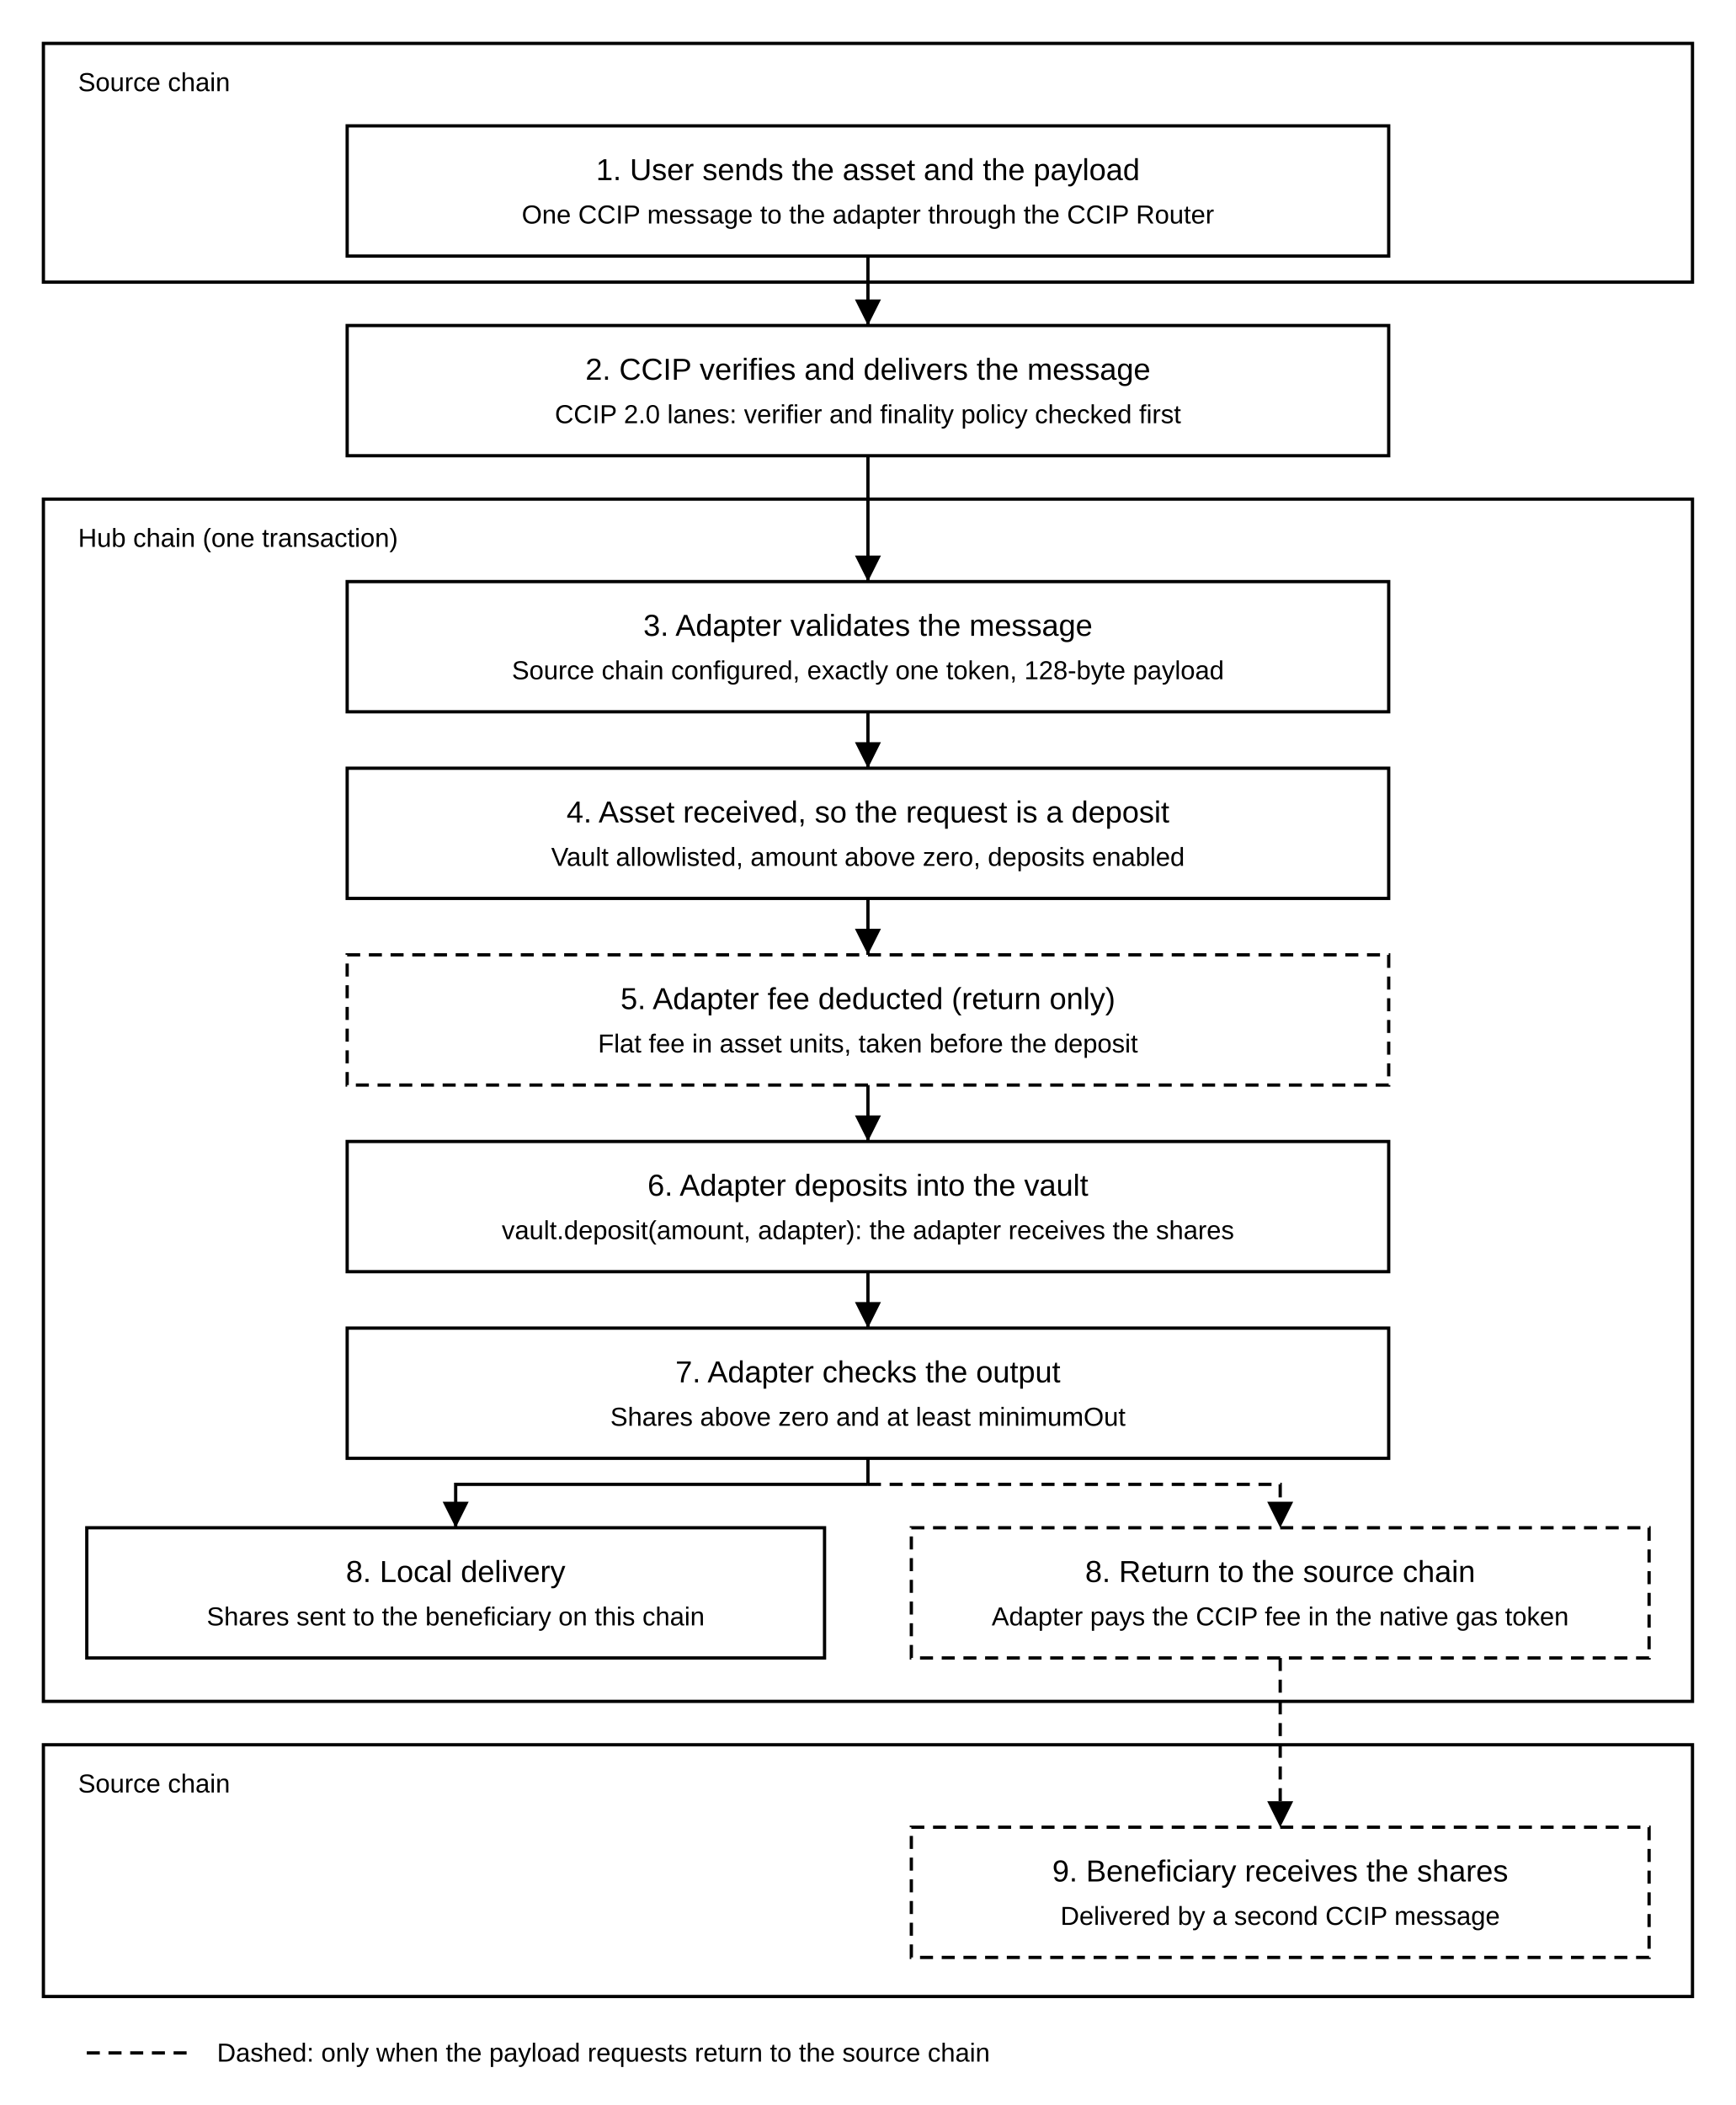
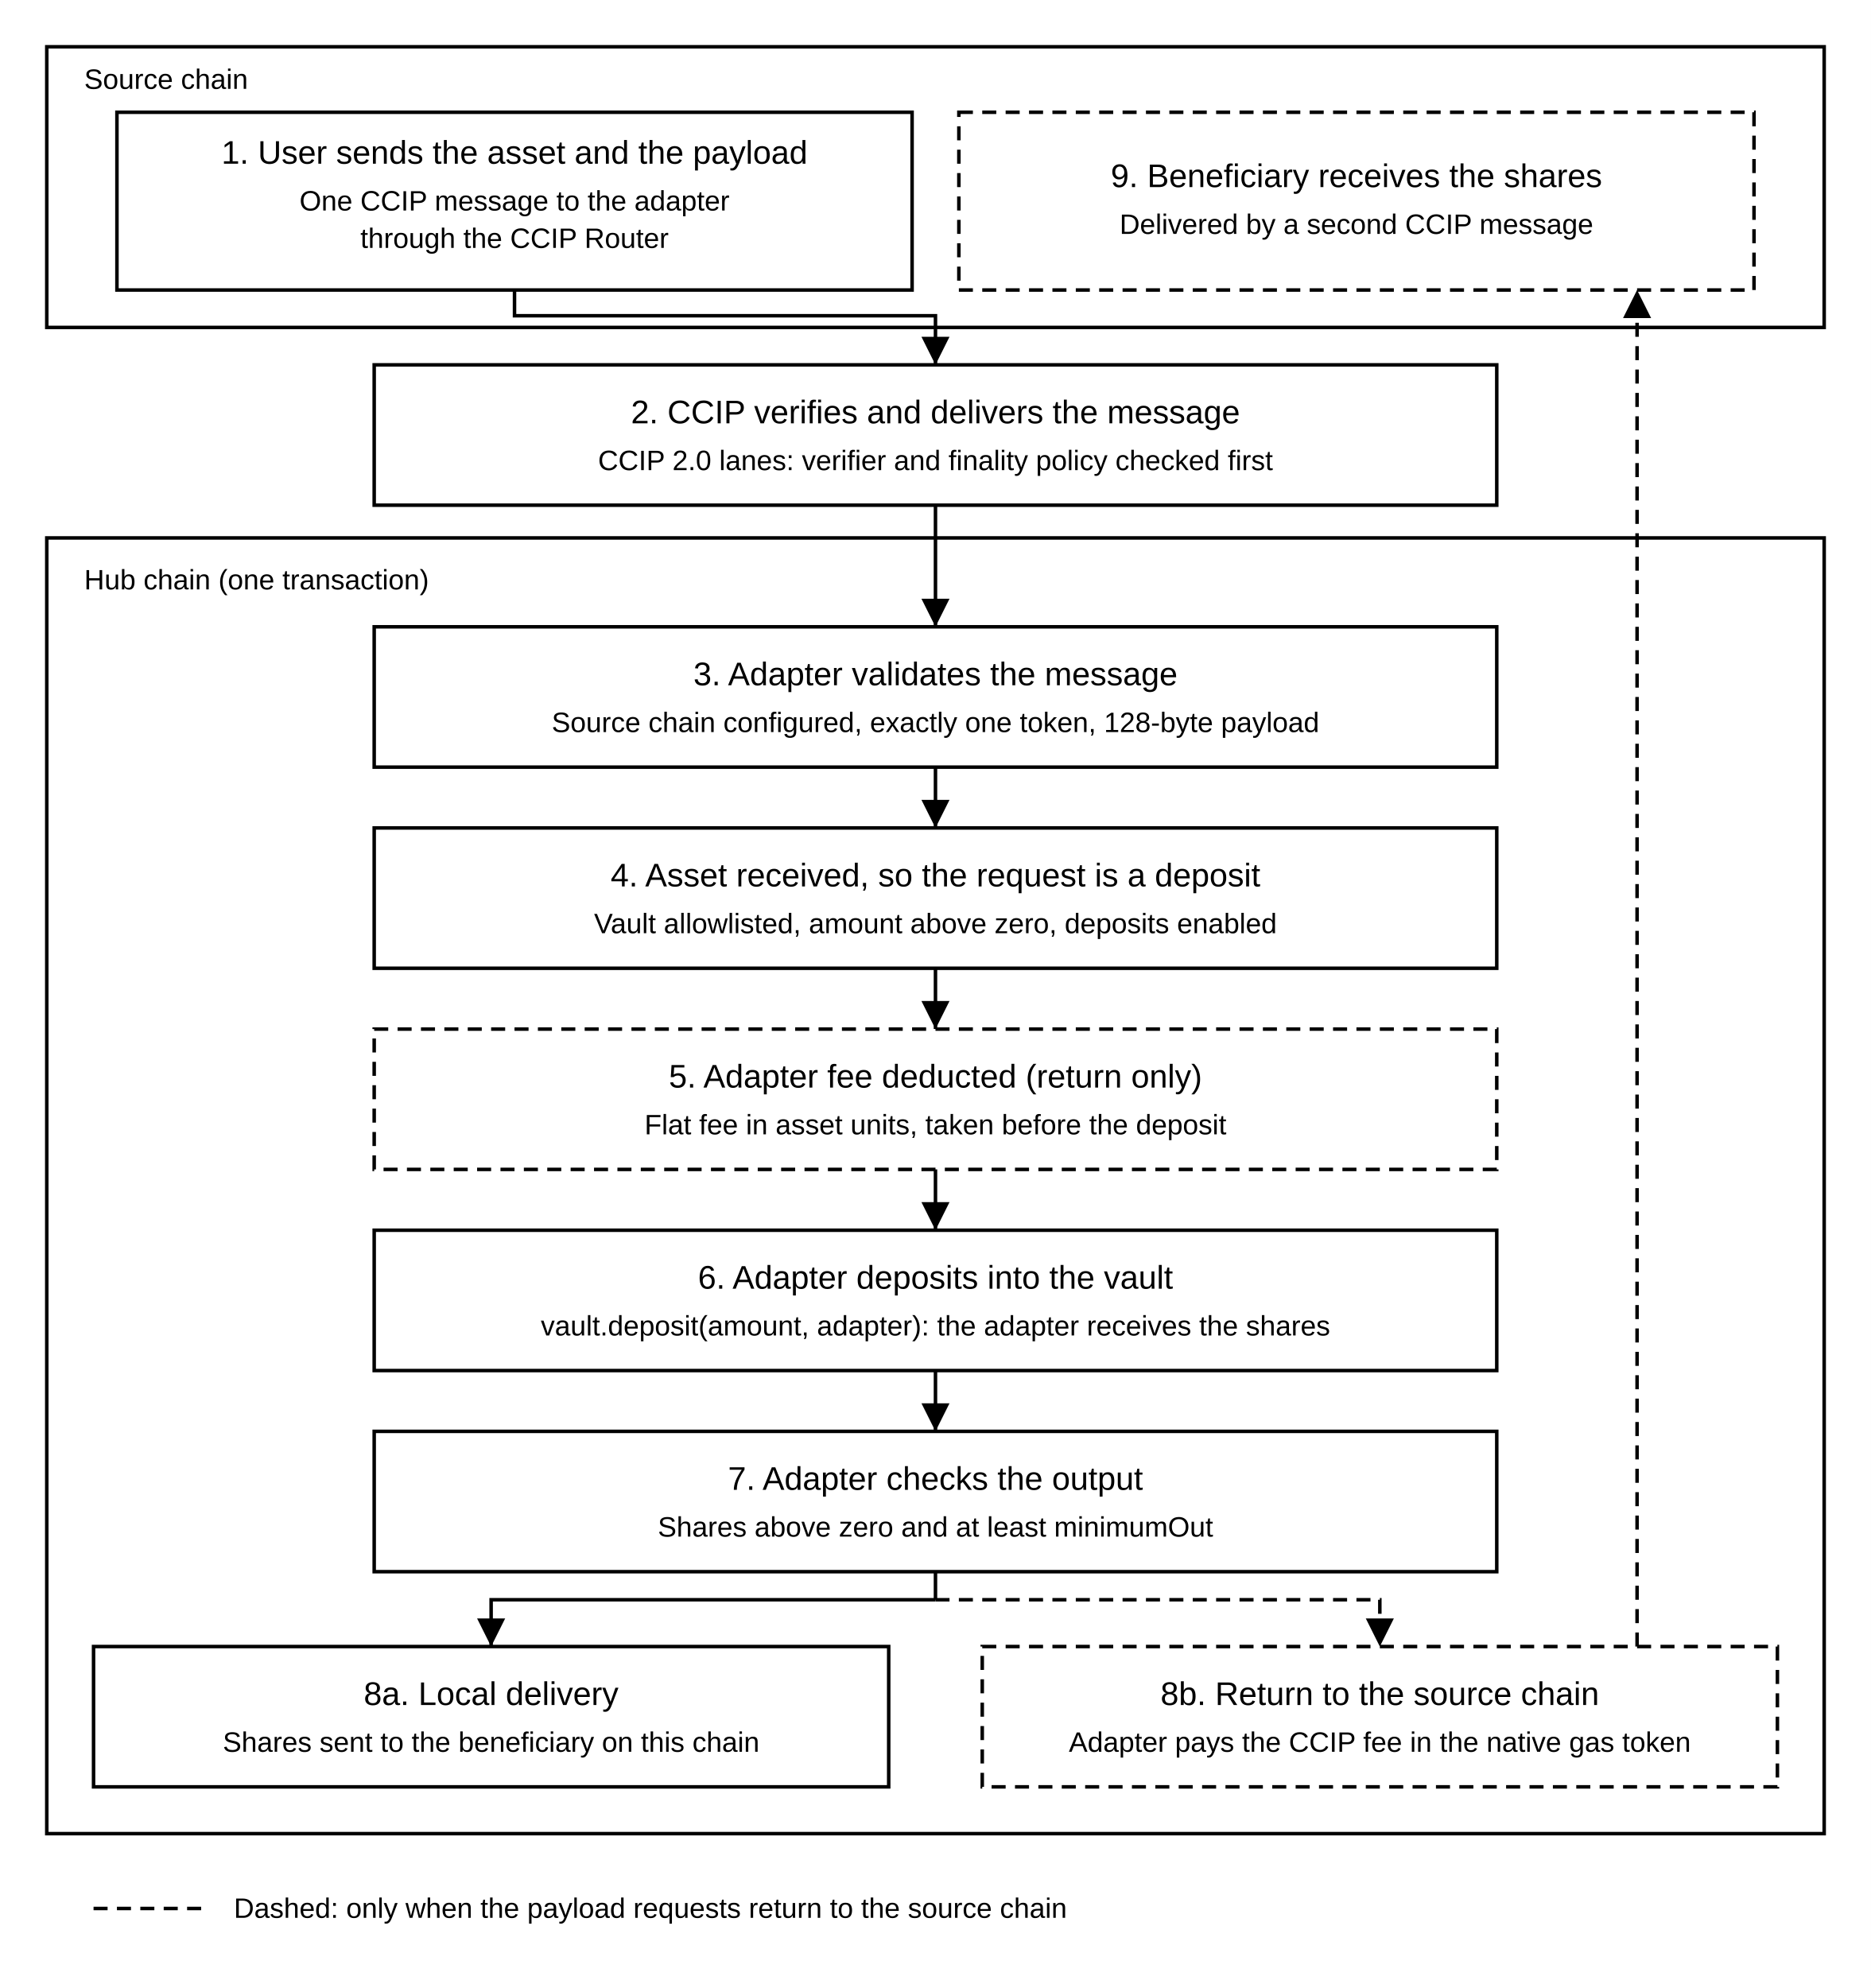
- <svg xmlns="http://www.w3.org/2000/svg" viewBox="0 0 800 970" width="800" height="970" role="img" font-family="Arial, Helvetica, sans-serif">
+ <svg xmlns="http://www.w3.org/2000/svg" viewBox="0 0 800 850" width="800" height="850" role="img" font-family="Arial, Helvetica, sans-serif">
  <defs>
    <marker id="arrow" viewBox="0 0 10 10" refX="10" refY="5" markerWidth="8" markerHeight="8" orient="auto-start-reverse">
      <path d="M0 0 L10 5 L0 10 z" fill="#000000" />
    </marker>
  </defs>
-   <rect x="0" y="0" width="800" height="970" fill="#FFFFFF" />
+   <rect x="0" y="0" width="800" height="850" fill="#FFFFFF" />
  <g font-family="Arial, Helvetica, sans-serif" fill="#000000">
-     <rect x="20" y="20" width="760" height="110" fill="none" stroke="#000000" stroke-width="1.5" />
-     <text x="36" y="42" font-size="12">Source chain</text>
-     <rect x="160" y="58" width="480" height="60" fill="#FFFFFF" stroke="#000000" stroke-width="1.5" />
-     <text x="400" y="83" font-size="14" text-anchor="middle">1. User sends the asset and the payload</text>
-     <text x="400" y="103" font-size="12" text-anchor="middle">One CCIP message to the adapter through the CCIP Router</text>
-     <line x1="400" y1="118" x2="400" y2="150" stroke="#000000" stroke-width="1.5" marker-end="url(#arrow)" />
-     <rect x="160" y="150" width="480" height="60" fill="#FFFFFF" stroke="#000000" stroke-width="1.5" />
-     <text x="400" y="175" font-size="14" text-anchor="middle">2. CCIP verifies and delivers the message</text>
-     <text x="400" y="195" font-size="12" text-anchor="middle">CCIP 2.0 lanes: verifier and finality policy checked first</text>
-     <line x1="400" y1="210" x2="400" y2="268" stroke="#000000" stroke-width="1.5" marker-end="url(#arrow)" />
+     <rect x="20" y="20" width="760" height="120" fill="none" stroke="#000000" stroke-width="1.5" />
+     <text x="36" y="38" font-size="12">Source chain</text>
+     <rect x="50" y="48" width="340" height="76" fill="#FFFFFF" stroke="#000000" stroke-width="1.5" />
+     <text x="220" y="70" font-size="14" text-anchor="middle">1. User sends the asset and the payload</text>
+     <text x="220" y="90" font-size="12" text-anchor="middle">One CCIP message to the adapter</text>
+     <text x="220" y="106" font-size="12" text-anchor="middle">through the CCIP Router</text>
+     <path d="M220 124 V135 H400 V156" fill="none" stroke="#000000" stroke-width="1.5" marker-end="url(#arrow)" />
+     <rect x="160" y="156" width="480" height="60" fill="#FFFFFF" stroke="#000000" stroke-width="1.5" />
+     <text x="400" y="181" font-size="14" text-anchor="middle">2. CCIP verifies and delivers the message</text>
+     <text x="400" y="201" font-size="12" text-anchor="middle">CCIP 2.0 lanes: verifier and finality policy checked first</text>
+     <line x1="400" y1="216" x2="400" y2="268" stroke="#000000" stroke-width="1.5" marker-end="url(#arrow)" />
    <rect x="20" y="230" width="760" height="554" fill="none" stroke="#000000" stroke-width="1.5" />
    <text x="36" y="252" font-size="12">Hub chain (one transaction)</text>
    <rect x="160" y="268" width="480" height="60" fill="#FFFFFF" stroke="#000000" stroke-width="1.5" />
    <text x="400" y="293" font-size="14" text-anchor="middle">3. Adapter validates the message</text>
    <text x="400" y="313" font-size="12" text-anchor="middle">Source chain configured, exactly one token, 128-byte payload</text>
    <line x1="400" y1="328" x2="400" y2="354" stroke="#000000" stroke-width="1.5" marker-end="url(#arrow)" />
    <rect x="160" y="354" width="480" height="60" fill="#FFFFFF" stroke="#000000" stroke-width="1.5" />
    <text x="400" y="379" font-size="14" text-anchor="middle">4. Asset received, so the request is a deposit</text>
    <text x="400" y="399" font-size="12" text-anchor="middle">Vault allowlisted, amount above zero, deposits enabled</text>
    <line x1="400" y1="414" x2="400" y2="440" stroke="#000000" stroke-width="1.5" marker-end="url(#arrow)" />
    <rect x="160" y="440" width="480" height="60" fill="#FFFFFF" stroke="#000000" stroke-width="1.5" stroke-dasharray="6 4" />
    <text x="400" y="465" font-size="14" text-anchor="middle">5. Adapter fee deducted (return only)</text>
    <text x="400" y="485" font-size="12" text-anchor="middle">Flat fee in asset units, taken before the deposit</text>
    <line x1="400" y1="500" x2="400" y2="526" stroke="#000000" stroke-width="1.5" marker-end="url(#arrow)" />
    <rect x="160" y="526" width="480" height="60" fill="#FFFFFF" stroke="#000000" stroke-width="1.5" />
    <text x="400" y="551" font-size="14" text-anchor="middle">6. Adapter deposits into the vault</text>
    <text x="400" y="571" font-size="12" text-anchor="middle">vault.deposit(amount, adapter): the adapter receives the shares</text>
    <line x1="400" y1="586" x2="400" y2="612" stroke="#000000" stroke-width="1.5" marker-end="url(#arrow)" />
    <rect x="160" y="612" width="480" height="60" fill="#FFFFFF" stroke="#000000" stroke-width="1.5" />
    <text x="400" y="637" font-size="14" text-anchor="middle">7. Adapter checks the output</text>
    <text x="400" y="657" font-size="12" text-anchor="middle">Shares above zero and at least minimumOut</text>
    <line x1="400" y1="672" x2="400" y2="684" stroke="#000000" stroke-width="1.5" />
    <path d="M400 684 H210 V704" fill="none" stroke="#000000" stroke-width="1.5" marker-end="url(#arrow)" />
    <path d="M400 684 H590 V704" fill="none" stroke="#000000" stroke-width="1.5" stroke-dasharray="6 4" marker-end="url(#arrow)" />
    <rect x="40" y="704" width="340" height="60" fill="#FFFFFF" stroke="#000000" stroke-width="1.5" />
-     <text x="210" y="729" font-size="14" text-anchor="middle">8. Local delivery</text>
+     <text x="210" y="729" font-size="14" text-anchor="middle">8a. Local delivery</text>
    <text x="210" y="749" font-size="12" text-anchor="middle">Shares sent to the beneficiary on this chain</text>
    <rect x="420" y="704" width="340" height="60" fill="#FFFFFF" stroke="#000000" stroke-width="1.5" stroke-dasharray="6 4" />
-     <text x="590" y="729" font-size="14" text-anchor="middle">8. Return to the source chain</text>
+     <text x="590" y="729" font-size="14" text-anchor="middle">8b. Return to the source chain</text>
    <text x="590" y="749" font-size="12" text-anchor="middle">Adapter pays the CCIP fee in the native gas token</text>
-     <line x1="590" y1="764" x2="590" y2="842" stroke="#000000" stroke-width="1.5" stroke-dasharray="6 4" marker-end="url(#arrow)" />
-     <rect x="20" y="804" width="760" height="116" fill="none" stroke="#000000" stroke-width="1.5" />
-     <text x="36" y="826" font-size="12">Source chain</text>
-     <rect x="420" y="842" width="340" height="60" fill="#FFFFFF" stroke="#000000" stroke-width="1.5" stroke-dasharray="6 4" />
-     <text x="590" y="867" font-size="14" text-anchor="middle">9. Beneficiary receives the shares</text>
-     <text x="590" y="887" font-size="12" text-anchor="middle">Delivered by a second CCIP message</text>
-     <line x1="40" y1="946" x2="90" y2="946" stroke="#000000" stroke-width="1.5" stroke-dasharray="6 4" />
-     <text x="100" y="950" font-size="12">Dashed: only when the payload requests return to the source chain</text>
+     <line x1="700" y1="704" x2="700" y2="124" stroke="#000000" stroke-width="1.5" stroke-dasharray="6 4" marker-end="url(#arrow)" />
+     <rect x="410" y="48" width="340" height="76" fill="#FFFFFF" stroke="#000000" stroke-width="1.5" stroke-dasharray="6 4" />
+     <text x="580" y="80" font-size="14" text-anchor="middle">9. Beneficiary receives the shares</text>
+     <text x="580" y="100" font-size="12" text-anchor="middle">Delivered by a second CCIP message</text>
+     <line x1="40" y1="816" x2="90" y2="816" stroke="#000000" stroke-width="1.5" stroke-dasharray="6 4" />
+     <text x="100" y="820" font-size="12">Dashed: only when the payload requests return to the source chain</text>
  </g>
</svg>
